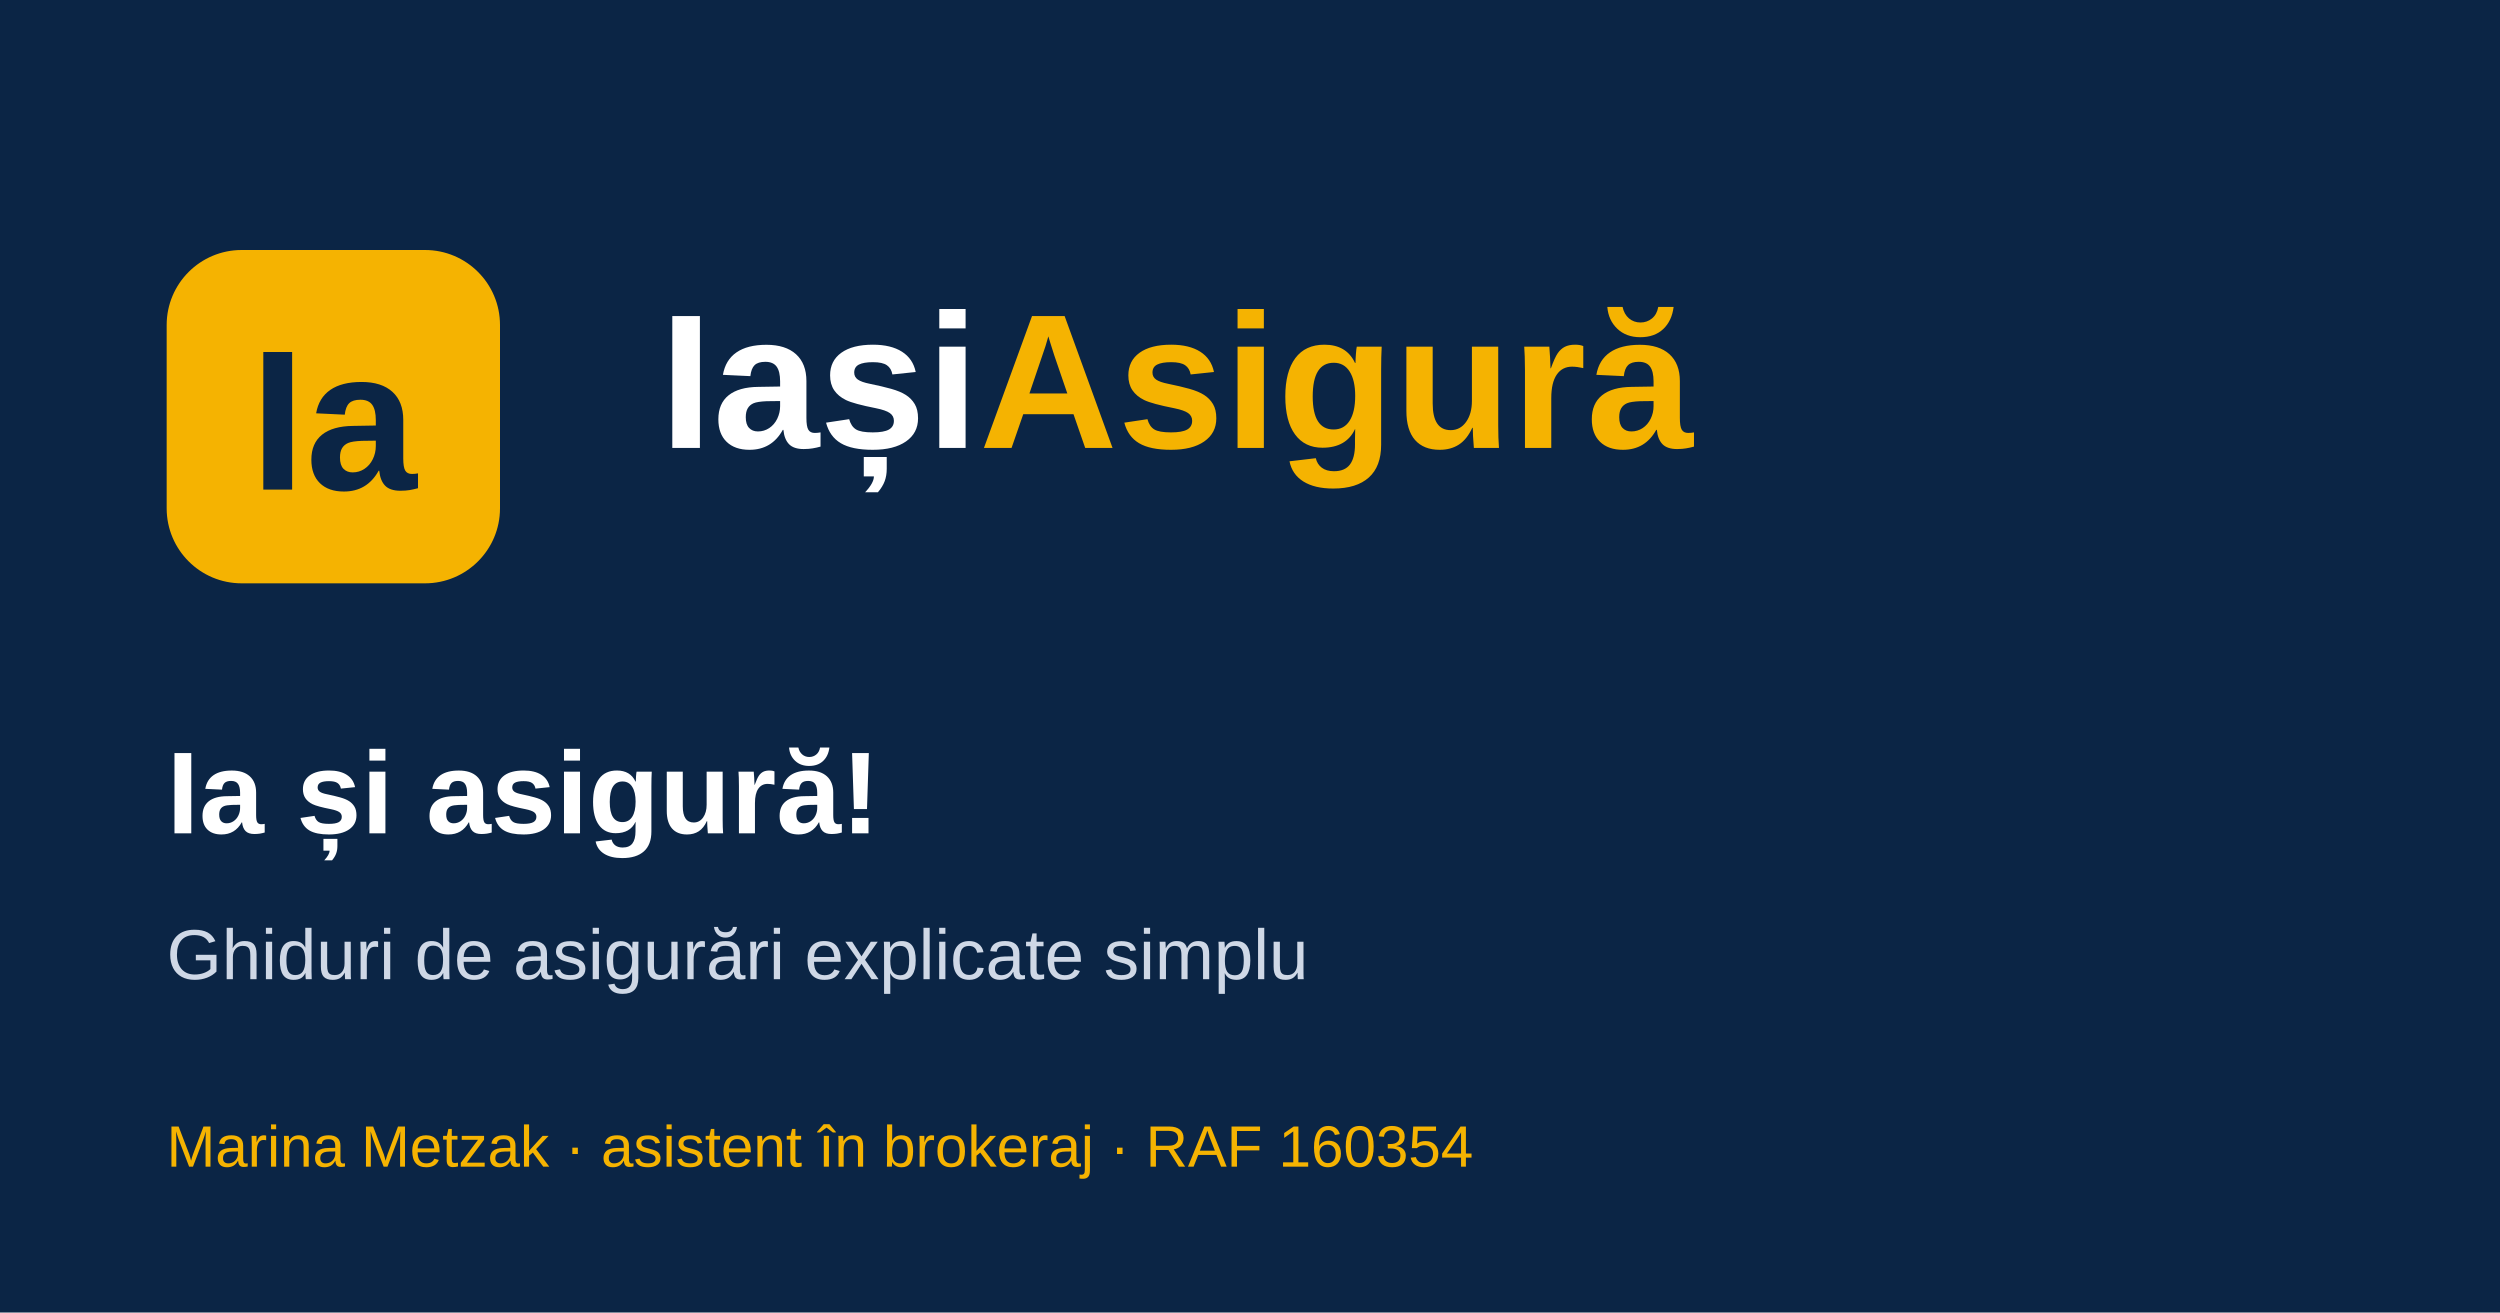
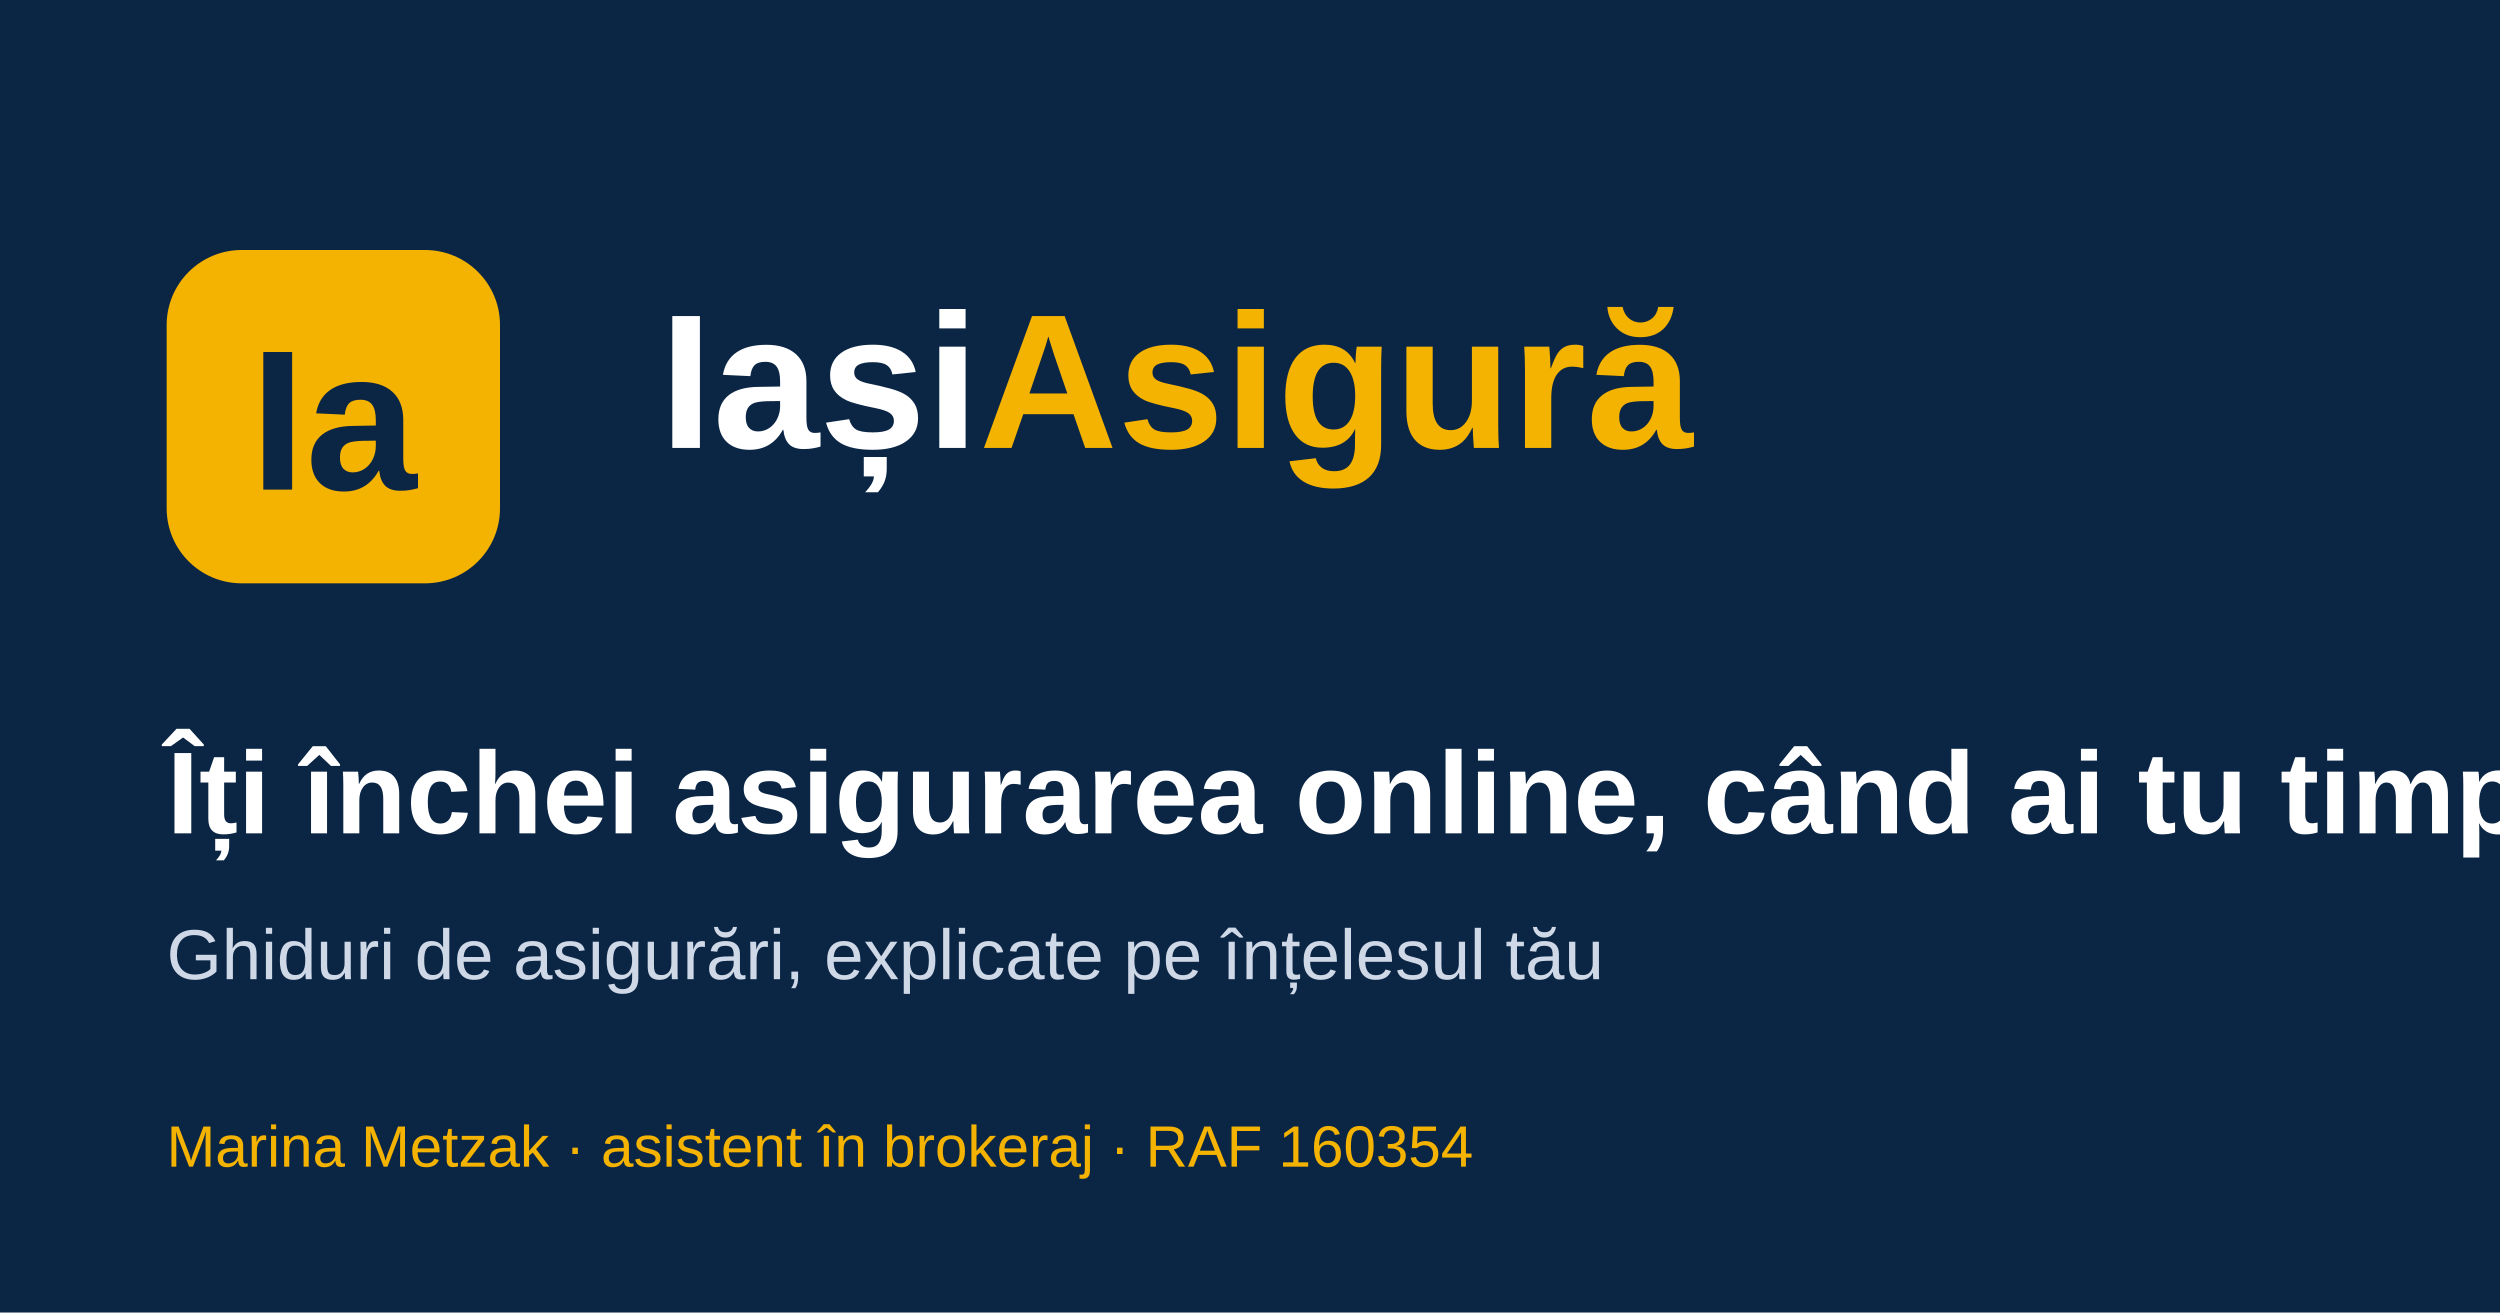
<svg xmlns="http://www.w3.org/2000/svg" width="1200" height="630" viewBox="0 0 1200 630">
  <rect width="1200" height="630" fill="#0b2545" />
  <rect x="80" y="120" width="160" height="160" rx="36" fill="#f5b301" />
  <text x="160" y="235" font-family="system-ui,Arial,sans-serif" font-size="96" font-weight="800" text-anchor="middle" fill="#0b2545">Ia</text>
  <text x="470" y="215" font-family="system-ui,Arial,sans-serif" font-size="92" font-weight="800" text-anchor="end" fill="#fff">Iași</text>
  <text x="470" y="215" font-family="system-ui,Arial,sans-serif" font-size="92" font-weight="800" text-anchor="start" fill="#f5b301">Asigură</text>
-   <text x="80" y="400" font-family="system-ui,Arial,sans-serif" font-size="56" font-weight="700" fill="#fff">Ia și asigură!</text>
-   <text x="80" y="470" font-family="system-ui,Arial,sans-serif" font-size="34" fill="#cfd8e6">Ghiduri de asigurări explicate simplu</text>
+   <text x="80" y="400" font-family="system-ui,Arial,sans-serif" font-size="56" font-weight="700" fill="#fff">Îți închei asigurarea online, când ai tu timp.</text>
+   <text x="80" y="470" font-family="system-ui,Arial,sans-serif" font-size="34" fill="#cfd8e6">Ghiduri de asigurări, explicate pe înțelesul tău</text>
  <text x="80" y="560" font-family="system-ui,Arial,sans-serif" font-size="28" fill="#f5b301">Marina Metzak · asistent în brokeraj · RAF 160354</text>
</svg>
